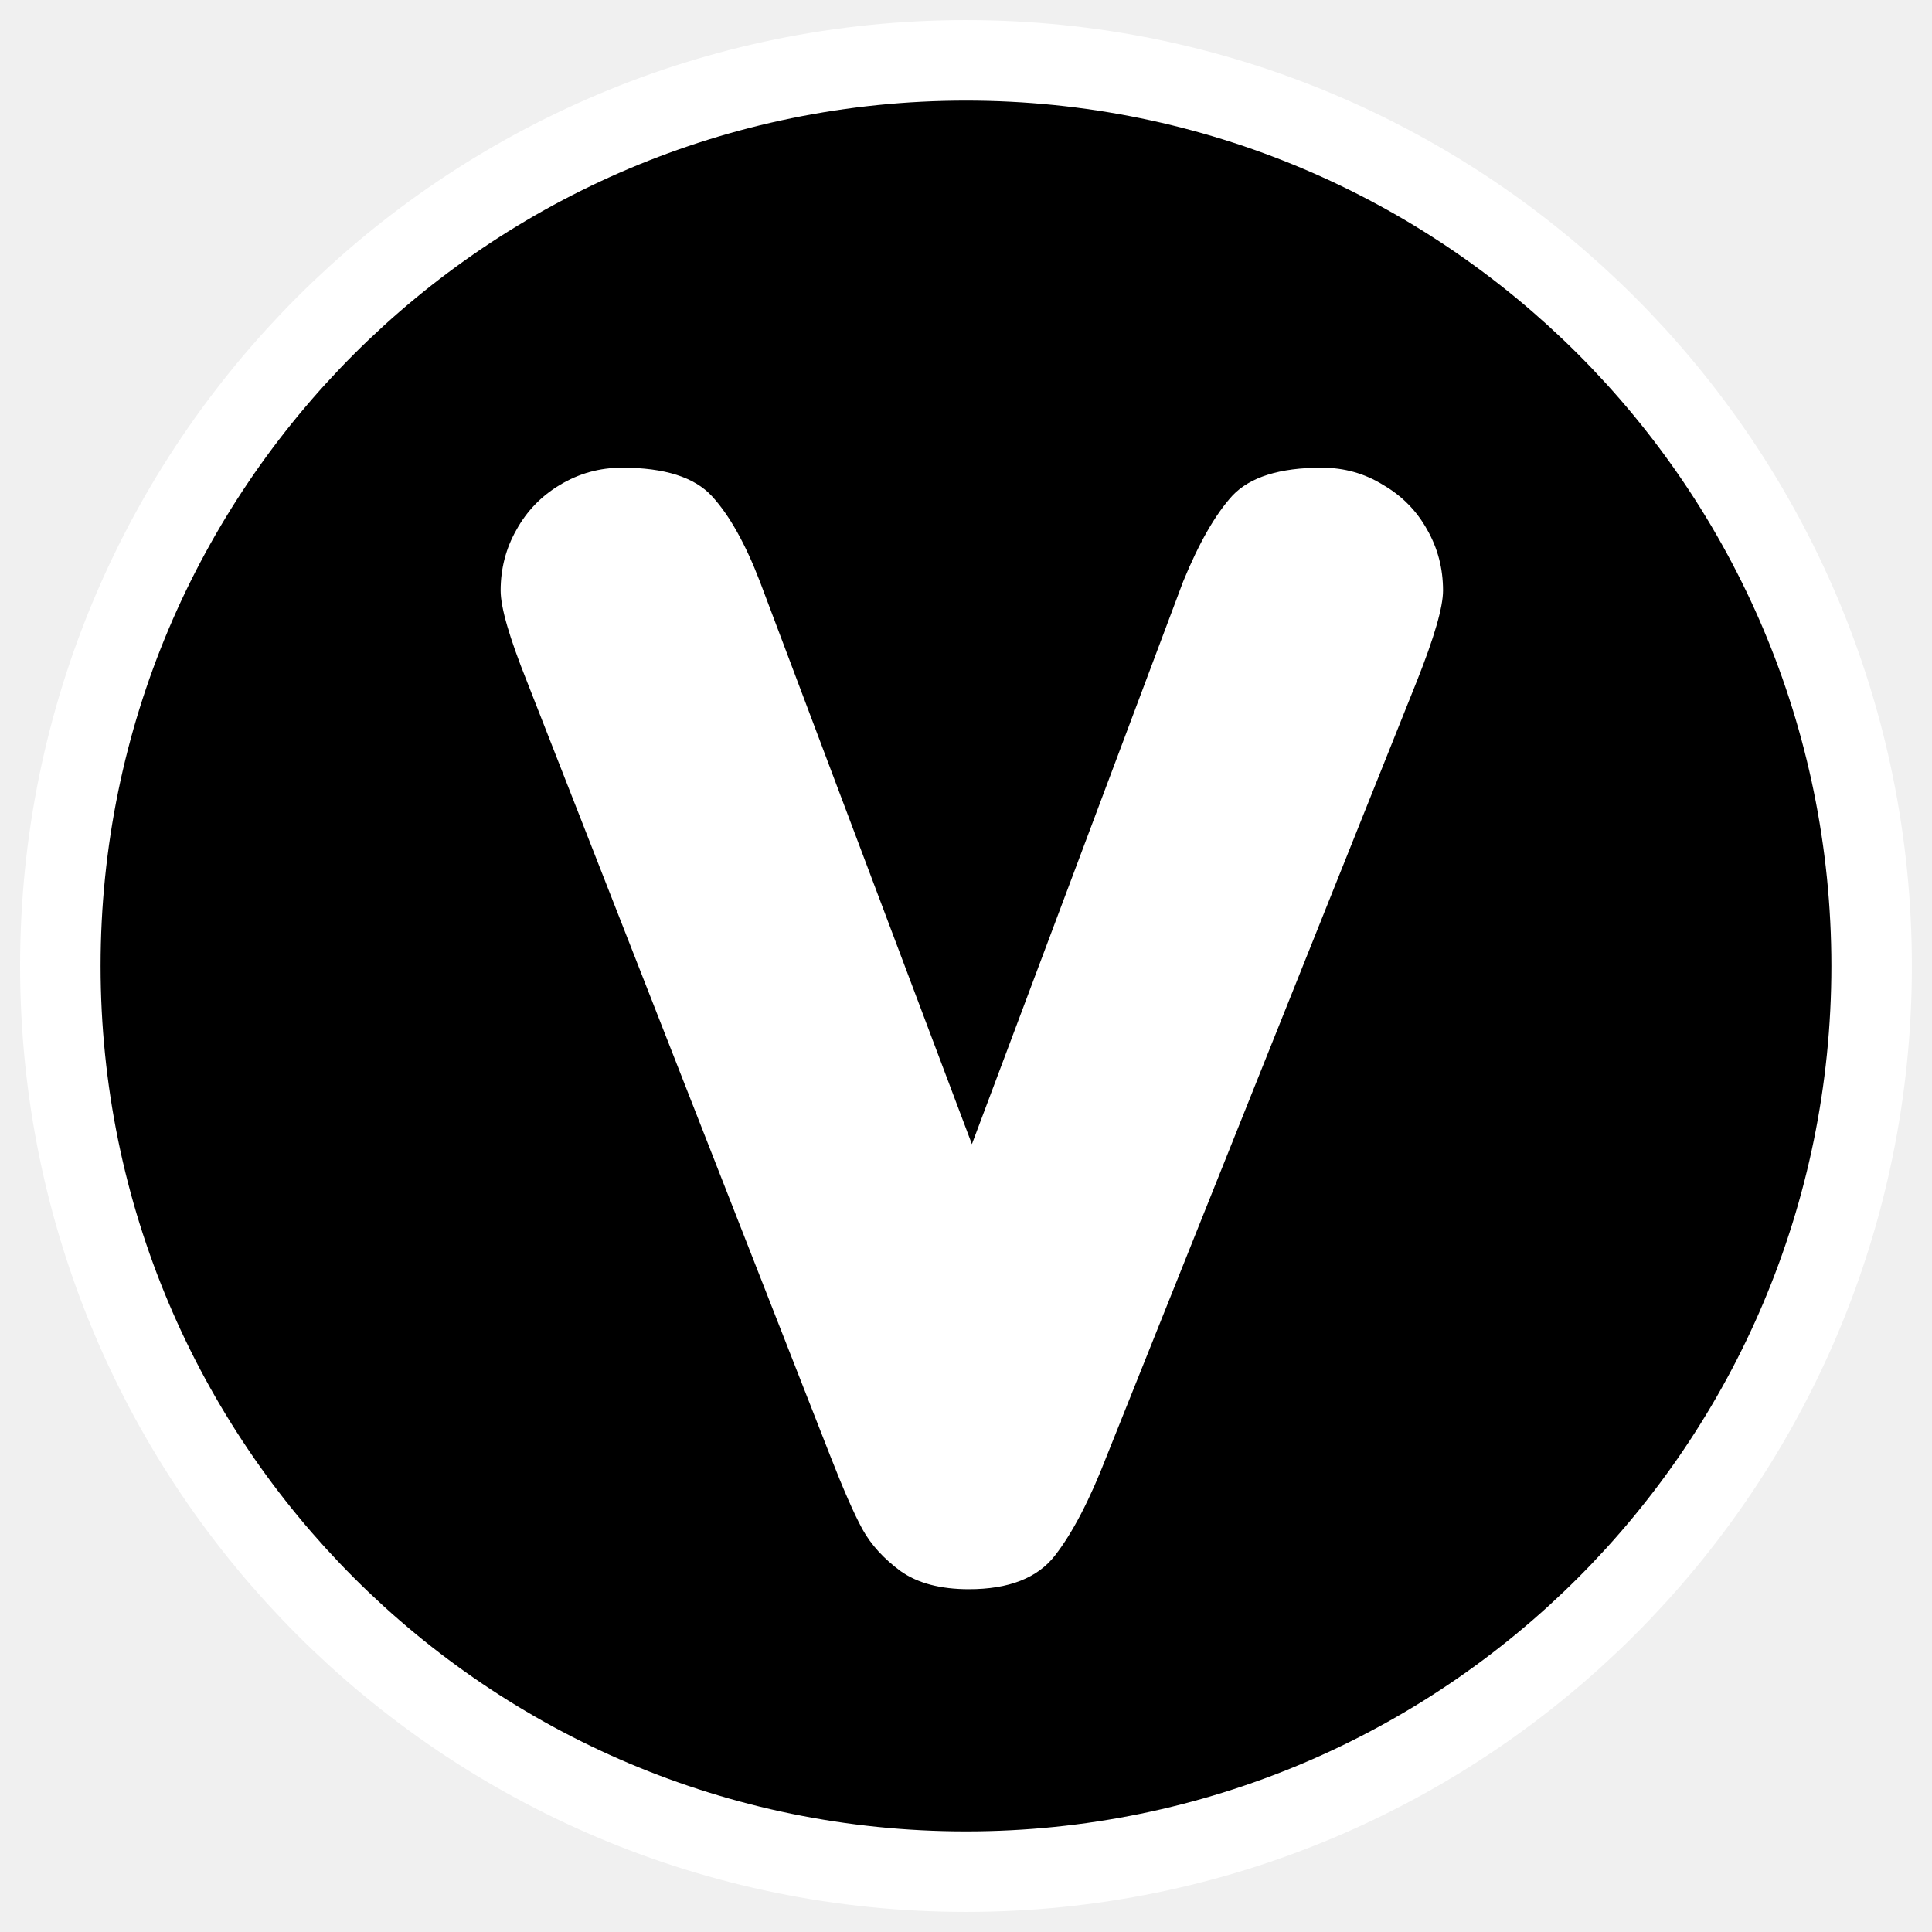
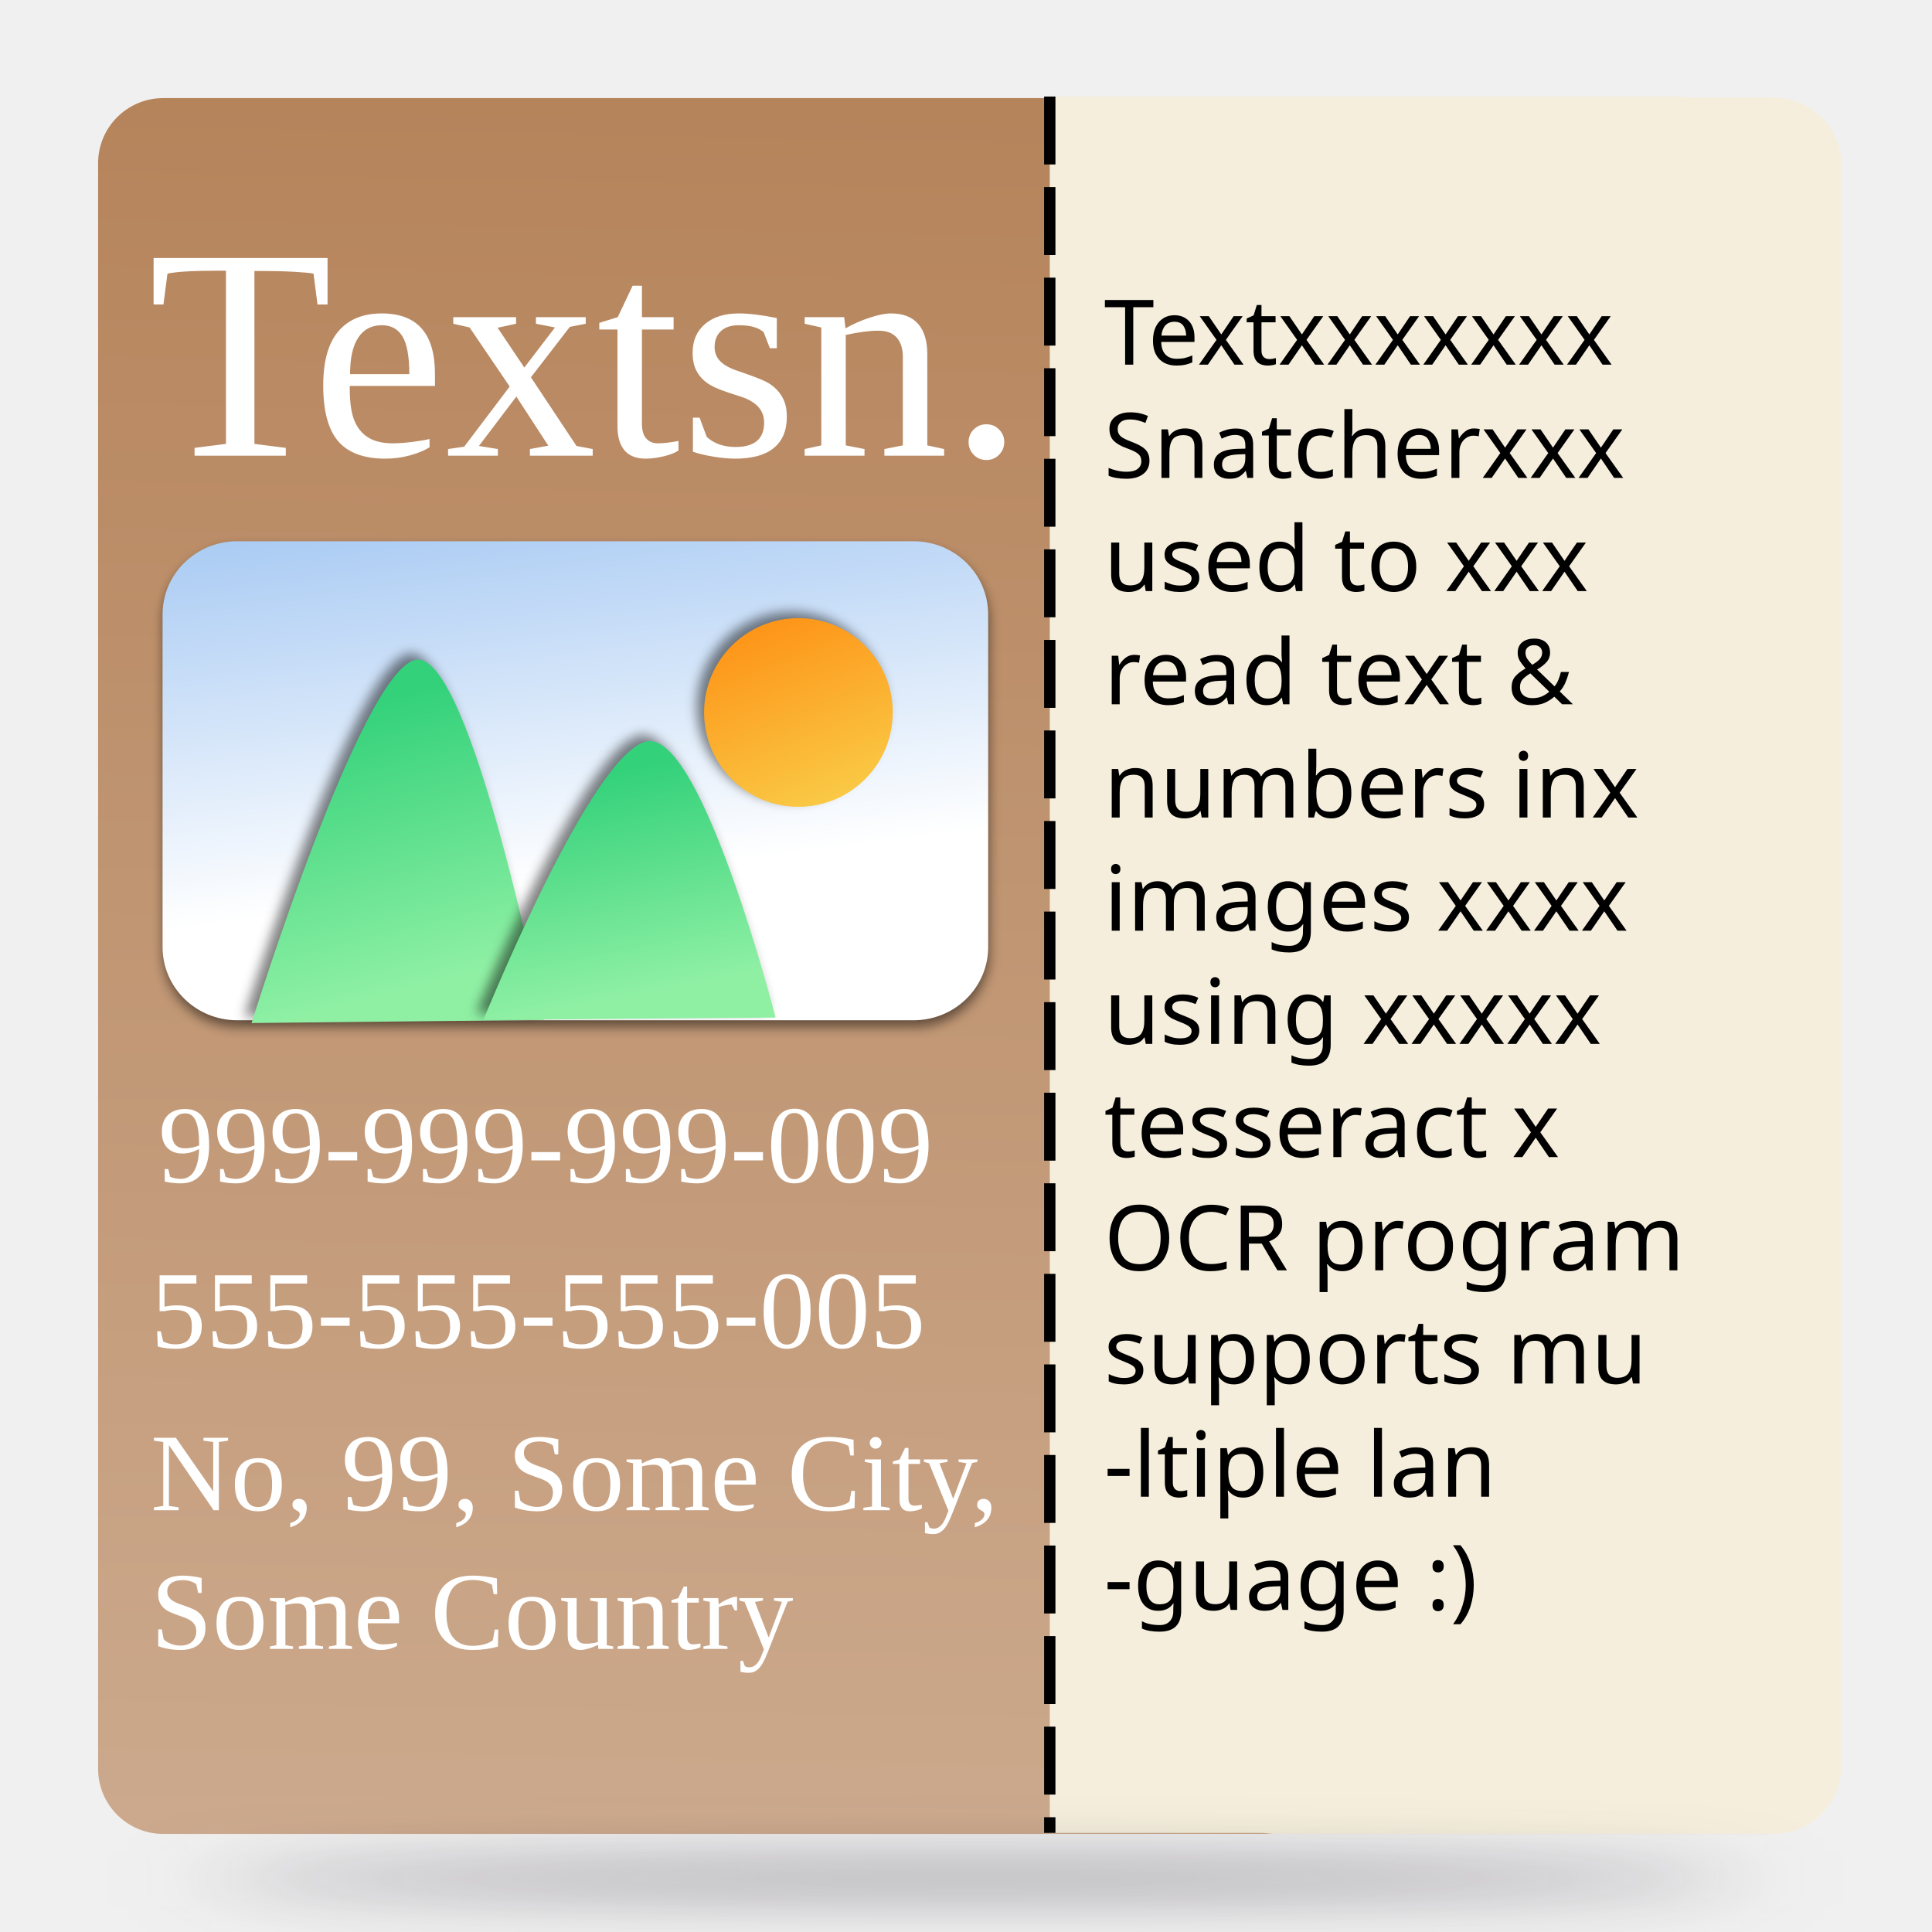
- <svg xmlns="http://www.w3.org/2000/svg" id="svg1" viewBox="0 0 60 60" _SVGFile__filename="oldscale/apps/kvirc.svg" version="1.0" y="0" x="0">
-   <ellipse id="ellipse1100" style="stroke-linejoin:round;stroke:#ffffff;stroke-width:8.577;fill:none" rx="26.721" ry="26.721" transform="matrix(.94731 0 0 .94731 1.3122 .16151)" cy="31.498" cx="30.283" />
-   <g id="g1096" transform="matrix(.94731 0 0 .94731 1.3122 1.3669)">
-     <ellipse id="path851" style="fill-rule:evenodd;stroke:#000000;stroke-width:3.299;fill:#000000" rx="26.721" ry="26.721" transform="translate(0 -1.2724)" cy="31.498" cx="30.283" />
-     <path id="path837" style="fill:#ffffff" transform="matrix(4.1914 0 0 4.1914 -40.496 -29.395)" d="m16.933 15.618l1.652-4.4c0.125-0.305 0.254-0.529 0.387-0.674 0.137-0.144 0.369-0.217 0.697-0.217 0.176 0 0.336 0.045 0.481 0.135 0.148 0.086 0.263 0.203 0.345 0.352 0.082 0.144 0.123 0.302 0.123 0.474 0 0.129-0.068 0.365-0.205 0.709l-2.425 6.059c-0.133 0.344-0.268 0.603-0.405 0.779-0.136 0.176-0.361 0.264-0.674 0.264-0.222 0-0.4-0.047-0.533-0.141-0.133-0.098-0.232-0.207-0.299-0.328-0.066-0.121-0.15-0.313-0.252-0.574l-2.373-6.059c-0.136-0.34-0.205-0.576-0.205-0.709 0-0.172 0.041-0.33 0.123-0.474 0.082-0.149 0.196-0.266 0.34-0.352 0.149-0.09 0.311-0.135 0.487-0.135 0.332 0 0.566 0.074 0.703 0.223 0.136 0.148 0.261 0.371 0.375 0.668l1.658 4.4z" />
+ <svg xmlns="http://www.w3.org/2000/svg" xmlns:xlink="http://www.w3.org/1999/xlink" width="512" height="512" viewBox="0 0 512 512" version="1.1" id="svg5">
+   <defs id="defs2">
+     <linearGradient id="linearGradient16147">
+       <stop style="stop-color:#99c1f1;stop-opacity:1" offset="0" id="stop16143" />
+       <stop style="stop-color:#ffffff;stop-opacity:1" offset="1" id="stop16145" />
+     </linearGradient>
+     <rect x="51.769" y="47.772" width="197.539" height="86.616" id="rect10888" />
+     <linearGradient id="linearGradient4004">
+       <stop style="stop-color:#ff7800;stop-opacity:1" offset="0" id="stop4000" />
+       <stop style="stop-color:#f8e45c;stop-opacity:1" offset="1" id="stop4002" />
+     </linearGradient>
+     <linearGradient id="linearGradient3167">
+       <stop style="stop-color:#33d17a;stop-opacity:1" offset="0" id="stop3163" />
+       <stop style="stop-color:#8ff0a4;stop-opacity:1" offset="1" id="stop3165" />
+     </linearGradient>
+     <linearGradient id="linearGradient1601">
+       <stop style="stop-color:#b5835a;stop-opacity:1" offset="0" id="stop1597" />
+       <stop style="stop-color:#cdab8f;stop-opacity:1" offset="1" id="stop1599" />
+     </linearGradient>
+     <linearGradient xlink:href="#linearGradient1601" id="linearGradient1603" x1="155.045" y1="17.371" x2="145.977" y2="508.18" gradientUnits="userSpaceOnUse" />
+     <linearGradient xlink:href="#linearGradient3167" id="linearGradient3169" x1="103.793" y1="166.642" x2="122.732" y2="241.036" gradientUnits="userSpaceOnUse" gradientTransform="translate(-2,18)" />
+     <linearGradient xlink:href="#linearGradient3167" id="linearGradient3864" gradientUnits="userSpaceOnUse" gradientTransform="matrix(1,0,0,0.7672218,59.4379,76.099)" x1="103.793" y1="166.642" x2="122.732" y2="241.036" />
+     <linearGradient xlink:href="#linearGradient4004" id="linearGradient4006" x1="-123.635" y1="79.116" x2="-77.166" y2="194.06" gradientUnits="userSpaceOnUse" gradientTransform="matrix(0.8333333,0,0,0.8333333,291.0327,75.8564)" />
+     <linearGradient xlink:href="#linearGradient16147" id="linearGradient16141" x1="151.532" y1="111.197" x2="166.4" y2="231.676" gradientUnits="userSpaceOnUse" />
+     <filter style="color-interpolation-filters:sRGB;" id="filter17172" x="-0.016" y="-0.028" width="1.034" height="1.071">
+       <feFlood flood-opacity="0.498" flood-color="rgb(0,0,0)" result="flood" id="feFlood17162" />
+       <feComposite in="flood" in2="SourceGraphic" operator="in" result="composite1" id="feComposite17164" />
+       <feGaussianBlur in="composite1" stdDeviation="1.5" result="blur" id="feGaussianBlur17166" />
+       <feOffset dx="0.219" dy="1.785" result="offset" id="feOffset17168" />
+       <feComposite in="SourceGraphic" in2="offset" operator="over" result="composite2" id="feComposite17170" />
+     </filter>
+     <filter style="color-interpolation-filters:sRGB;" id="filter17963" x="-0.071" y="-0.07" width="1.118" height="1.119">
+       <feFlood flood-opacity="0.498" flood-color="rgb(0,0,0)" result="flood" id="feFlood17953" />
+       <feComposite in="flood" in2="SourceGraphic" operator="in" result="composite1" id="feComposite17955" />
+       <feGaussianBlur in="composite1" stdDeviation="1.5" result="blur" id="feGaussianBlur17957" />
+       <feOffset dx="-1.9" dy="-1.6" result="offset" id="feOffset17959" />
+       <feComposite in="SourceGraphic" in2="offset" operator="over" result="composite2" id="feComposite17961" />
+     </filter>
+     <filter style="color-interpolation-filters:sRGB;" id="filter17993" x="-0.071" y="-0.054" width="1.118" height="1.091">
+       <feFlood flood-opacity="0.498" flood-color="rgb(0,0,0)" result="flood" id="feFlood17983" />
+       <feComposite in="flood" in2="SourceGraphic" operator="in" result="composite1" id="feComposite17985" />
+       <feGaussianBlur in="composite1" stdDeviation="1.5" result="blur" id="feGaussianBlur17987" />
+       <feOffset dx="-1.9" dy="-1.6" result="offset" id="feOffset17989" />
+       <feComposite in="SourceGraphic" in2="offset" operator="over" result="composite2" id="feComposite17991" />
+     </filter>
+     <filter style="color-interpolation-filters:sRGB;" id="filter18076" x="-0.11" y="-0.104" width="1.182" height="1.176">
+       <feFlood flood-opacity="0.498" flood-color="rgb(0,0,0)" result="flood" id="feFlood18066" />
+       <feComposite in="flood" in2="SourceGraphic" operator="in" result="composite1" id="feComposite18068" />
+       <feGaussianBlur in="composite1" stdDeviation="1.5" result="blur" id="feGaussianBlur18070" />
+       <feOffset dx="-1.9" dy="-1.6" result="offset" id="feOffset18072" />
+       <feComposite in="SourceGraphic" in2="offset" operator="over" result="composite2" id="feComposite18074" />
+     </filter>
+     <filter style="color-interpolation-filters:sRGB" id="filter54531" x="-0.083" y="-2.643" width="1.165" height="6.286">
+       <feGaussianBlur stdDeviation="13.528" id="feGaussianBlur54533" />
+     </filter>
+   </defs>
+   <g id="layer1">
+     <rect style="fill:url(#linearGradient1603);fill-opacity:1;stroke-width:3.96" id="rect846" width="460" height="460" x="26" y="26" ry="17.25" rx="17.25" />
+     <rect style="fill:#f5eedc;fill-opacity:1;stroke-width:2.392" id="rect846-3" width="167.849" height="460.136" x="320.151" y="25.864" ry="18.005" rx="18" />
+     <rect style="fill:#f5eedc;fill-opacity:1;stroke-width:2.392" id="rect2159" width="167.849" height="460.144" x="278.202" y="25.583" />
+     <rect style="fill:url(#linearGradient16141);fill-opacity:1;stroke-width:4.35;filter:url(#filter17172)" id="rect2412" width="218.795" height="126.943" x="43.083" y="143.436" rx="19.761" ry="19.388" />
+     <path style="fill:url(#linearGradient3169);fill-opacity:1;stroke:none;stroke-width:1px;stroke-linecap:butt;stroke-linejoin:miter;stroke-opacity:1;filter:url(#filter17993)" d="m 66.67,271.117 c 0,0 29.042,-93.71 43.558,-96.269 14.516,-2.558 33.88,95.447 33.88,95.447 z" id="path3131" />
+     <path style="fill:url(#linearGradient3864);fill-opacity:1;stroke:none;stroke-width:0.876px;stroke-linecap:butt;stroke-linejoin:miter;stroke-opacity:1;filter:url(#filter17963)" d="m 128.108,270.296 c 0,0 29.042,-71.897 43.558,-73.859 14.516,-1.963 33.88,73.229 33.88,73.229 z" id="path3862" />
+     <circle style="fill:url(#linearGradient4006);fill-opacity:1;stroke:none;stroke-width:3.043;filter:url(#filter18076)" id="path3888" cx="211.586" cy="188.808" r="25" />
+     <path style="fill:none;stroke:#000000;stroke-width:3;stroke-linecap:butt;stroke-linejoin:miter;stroke-opacity:1;stroke-miterlimit:4;stroke-dasharray:18,6;stroke-dashoffset:0" d="M 278.202,25.583 V 485.727" id="path4553" />
+     <text xml:space="preserve" id="text10886" style="line-height:1.25;font-family:Hack;font-size:29.333px;-inkscape-font-specification:Hack;white-space:pre;shape-inside:url(#rect10888)" />
+     <text xml:space="preserve" style="font-size:80px;line-height:1.25;font-family:Hack;-inkscape-font-specification:Hack;fill:#ffffff" x="39.253" y="120.765" id="text11158">
+       <tspan id="tspan11156" x="39.253" y="120.765" style="font-style:normal;font-variant:normal;font-weight:normal;font-stretch:normal;font-size:80px;font-family:Tinos;-inkscape-font-specification:Tinos;fill:#ffffff">Textsn.</tspan>
+     </text>
+     <text xml:space="preserve" style="font-size:29.333px;line-height:1.25;font-family:Hack;-inkscape-font-specification:Hack;fill:#ffffff" x="41.954" y="313.319" id="text19810">
+       <tspan id="tspan19808" x="41.954" y="313.319" style="font-style:normal;font-variant:normal;font-weight:normal;font-stretch:normal;font-family:Tinos;-inkscape-font-specification:Tinos;fill:#ffffff">999-999-999-009</tspan>
+     </text>
+     <text xml:space="preserve" style="font-size:29.333px;line-height:1.25;font-family:Hack;-inkscape-font-specification:Hack;fill:#ffffff" x="39.954" y="357.171" id="text21188">
+       <tspan id="tspan21186" x="39.954" y="357.171" style="font-style:normal;font-variant:normal;font-weight:normal;font-stretch:normal;font-family:Tinos;-inkscape-font-specification:Tinos;fill:#ffffff">555-555-555-005</tspan>
+     </text>
+     <text xml:space="preserve" style="font-size:29.333px;line-height:1.25;font-family:Hack;-inkscape-font-specification:Hack;fill:#ffffff" x="39.954" y="400.229" id="text23106">
+       <tspan x="39.954" y="400.229" id="tspan23108" style="font-style:normal;font-variant:normal;font-weight:normal;font-stretch:normal;font-family:Tinos;-inkscape-font-specification:Tinos;fill:#ffffff">No, 99, Some City,</tspan>
+       <tspan x="39.954" y="436.979" style="font-style:normal;font-variant:normal;font-weight:normal;font-stretch:normal;font-family:Tinos;-inkscape-font-specification:Tinos;fill:#ffffff" id="tspan36050">Some Country</tspan>
+     </text>
+     <text xml:space="preserve" style="font-size:24px;line-height:1.25;font-family:Hack;-inkscape-font-specification:Hack" x="292.576" y="96.645" id="text40596">
+       <tspan id="tspan40594" x="292.576" y="96.645" style="font-size:24px">Textxxxxxxx</tspan>
+       <tspan x="292.576" y="126.645" id="tspan40598" style="font-size:24px">Snatcherxxx</tspan>
+       <tspan x="292.576" y="156.645" id="tspan43444" style="font-size:24px">used to xxx</tspan>
+       <tspan x="292.576" y="186.645" id="tspan48790" style="font-size:24px">read text &amp;</tspan>
+       <tspan x="292.576" y="216.645" id="tspan44568" style="font-size:24px">numbers inx</tspan>
+       <tspan x="292.576" y="246.645" id="tspan44570" style="font-size:24px">images xxxx </tspan>
+       <tspan x="292.576" y="276.645" id="tspan44574" style="font-size:24px">using xxxxx</tspan>
+       <tspan x="292.576" y="306.645" id="tspan48784" style="font-size:24px">tesseract x</tspan>
+       <tspan x="292.576" y="336.645" style="font-size:24px" id="tspan51010">OCR program</tspan>
+       <tspan x="292.576" y="366.645" style="font-size:24px" id="tspan51016">supports mu</tspan>
+       <tspan x="292.576" y="396.645" style="font-size:24px" id="tspan51020">-ltiple lan</tspan>
+       <tspan x="292.576" y="426.645" style="font-size:24px" id="tspan51022">-guage :)</tspan>
+     </text>
+     <ellipse style="opacity:0.552;fill:#241f31;fill-opacity:1;stroke:none;stroke-width:1.457;stroke-miterlimit:4;stroke-dasharray:8.74, 2.913;stroke-dashoffset:0;filter:url(#filter54531)" id="path54427" cx="257.68" cy="499.999" rx="196.607" ry="6.142" transform="matrix(1.038835,0,0,0.5631088,-9.172975,216.2553)" />
  </g>
</svg>
